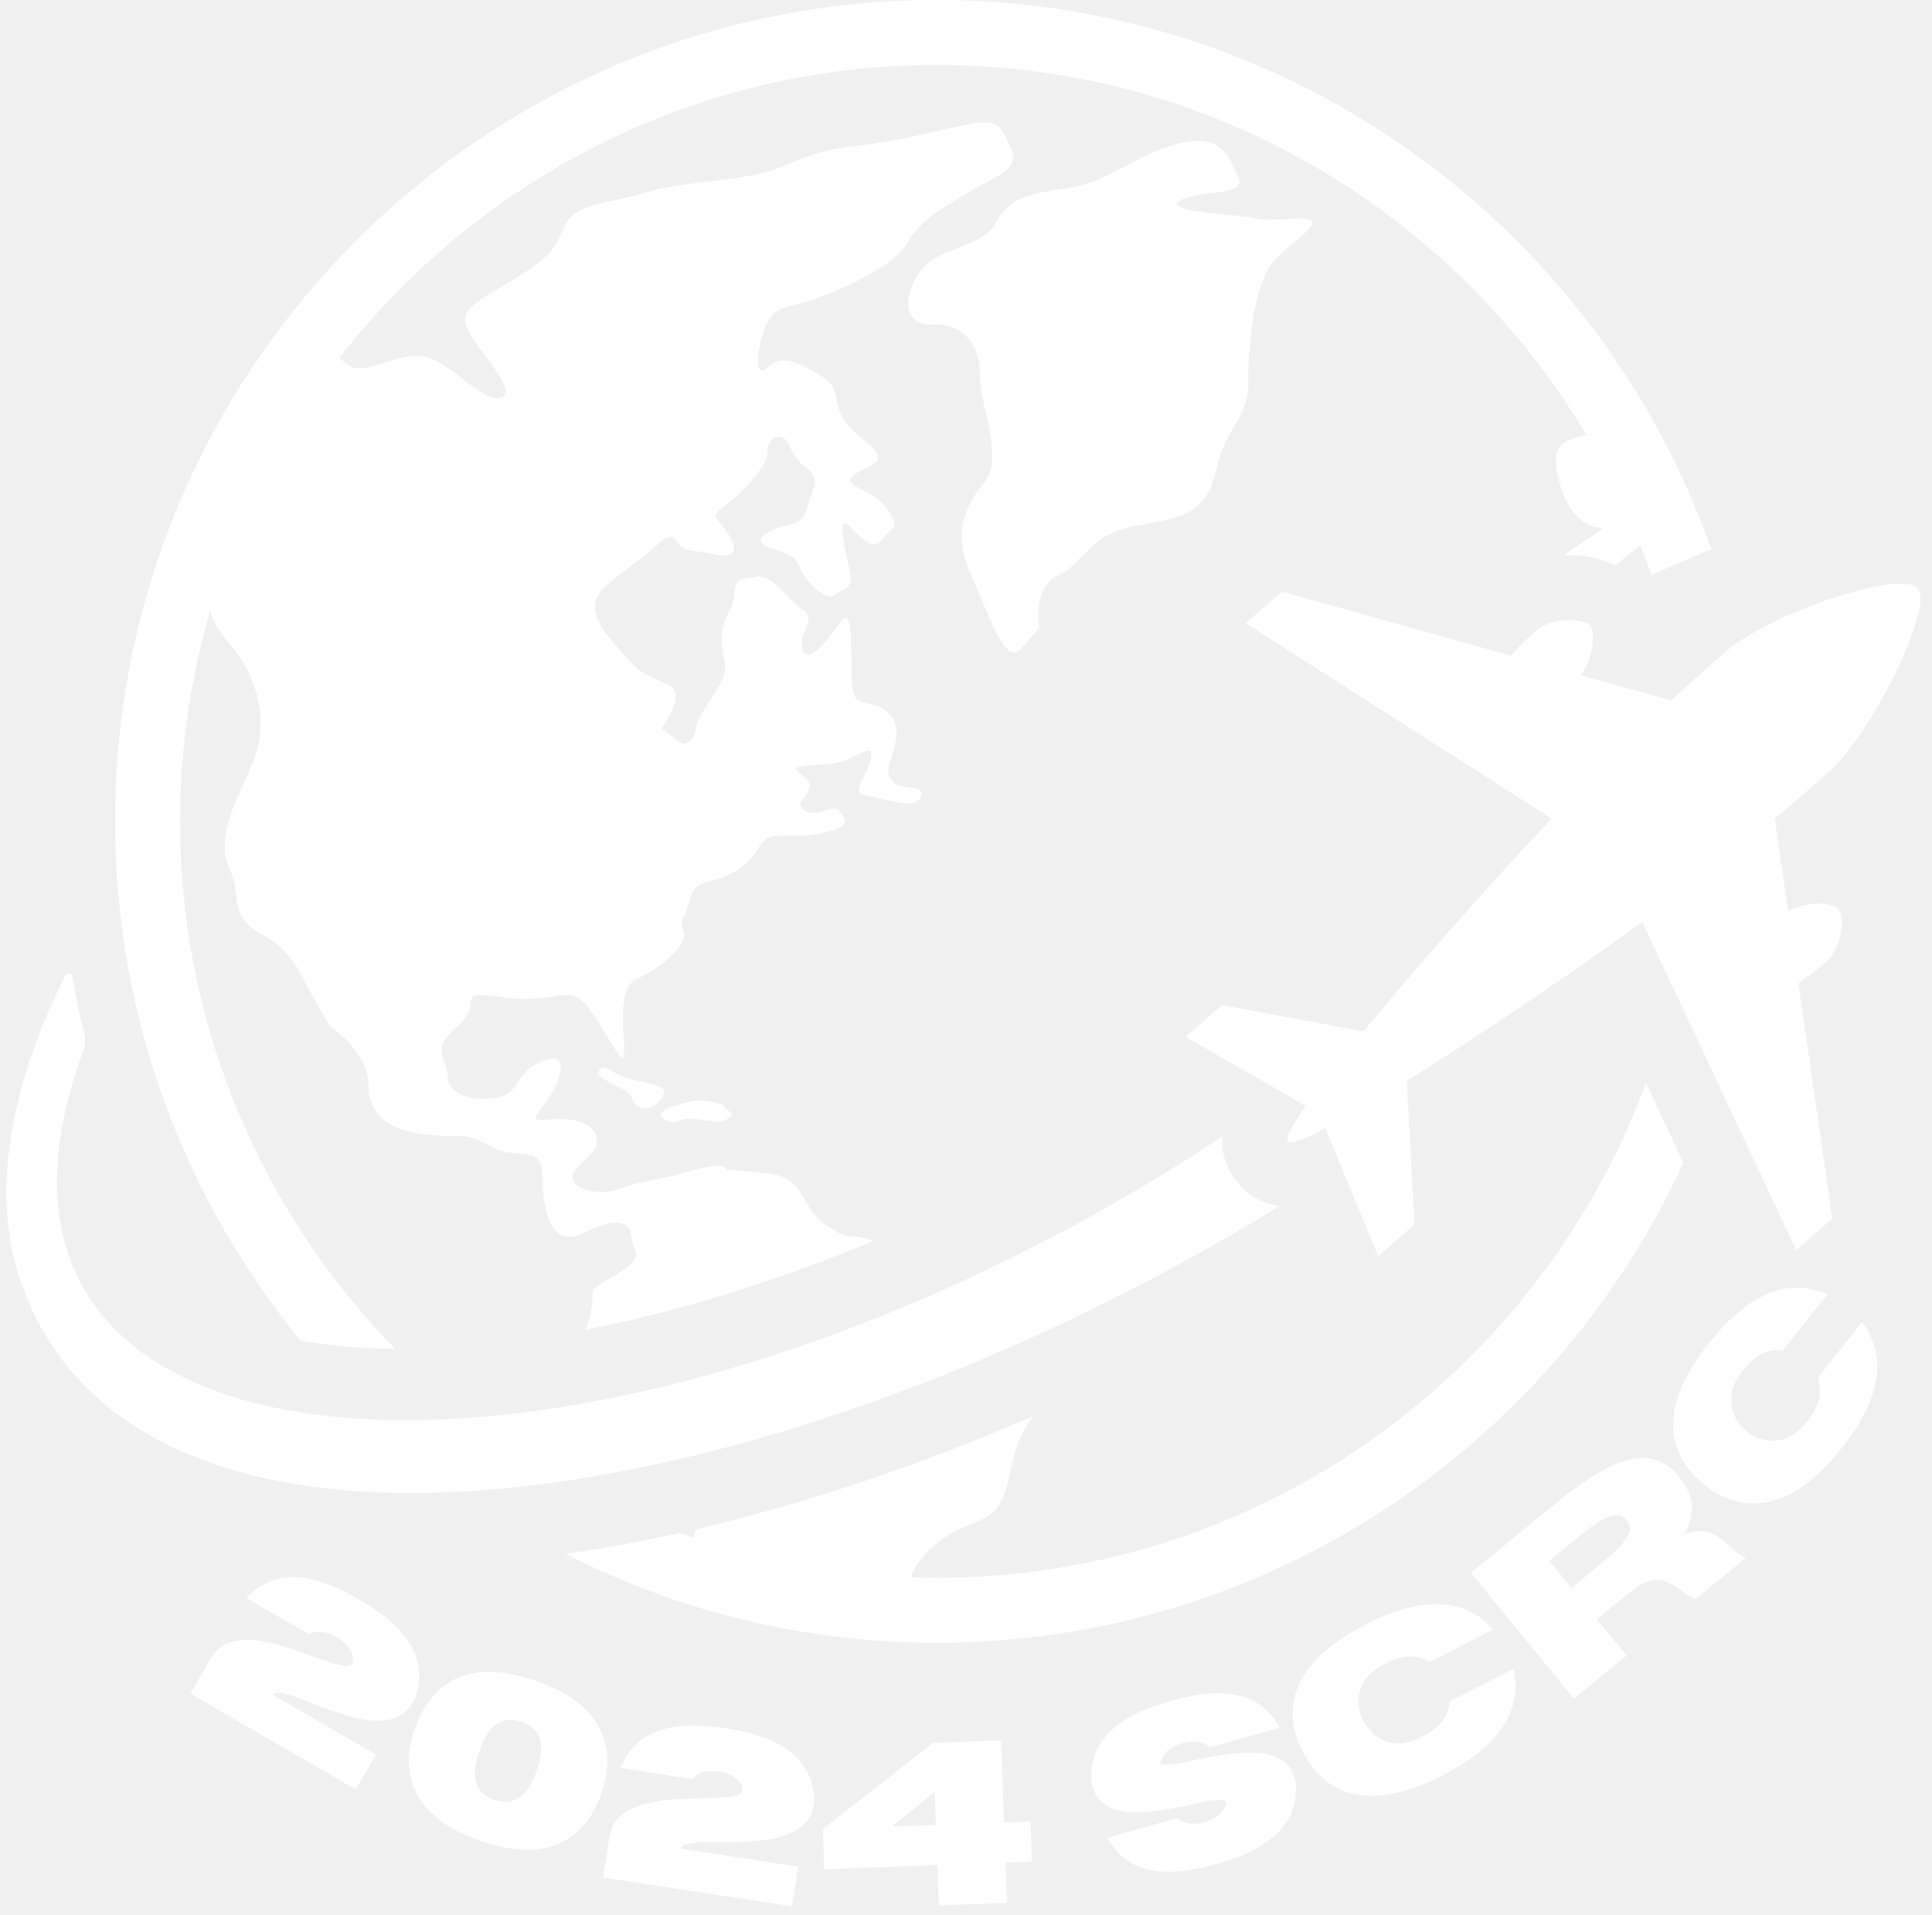
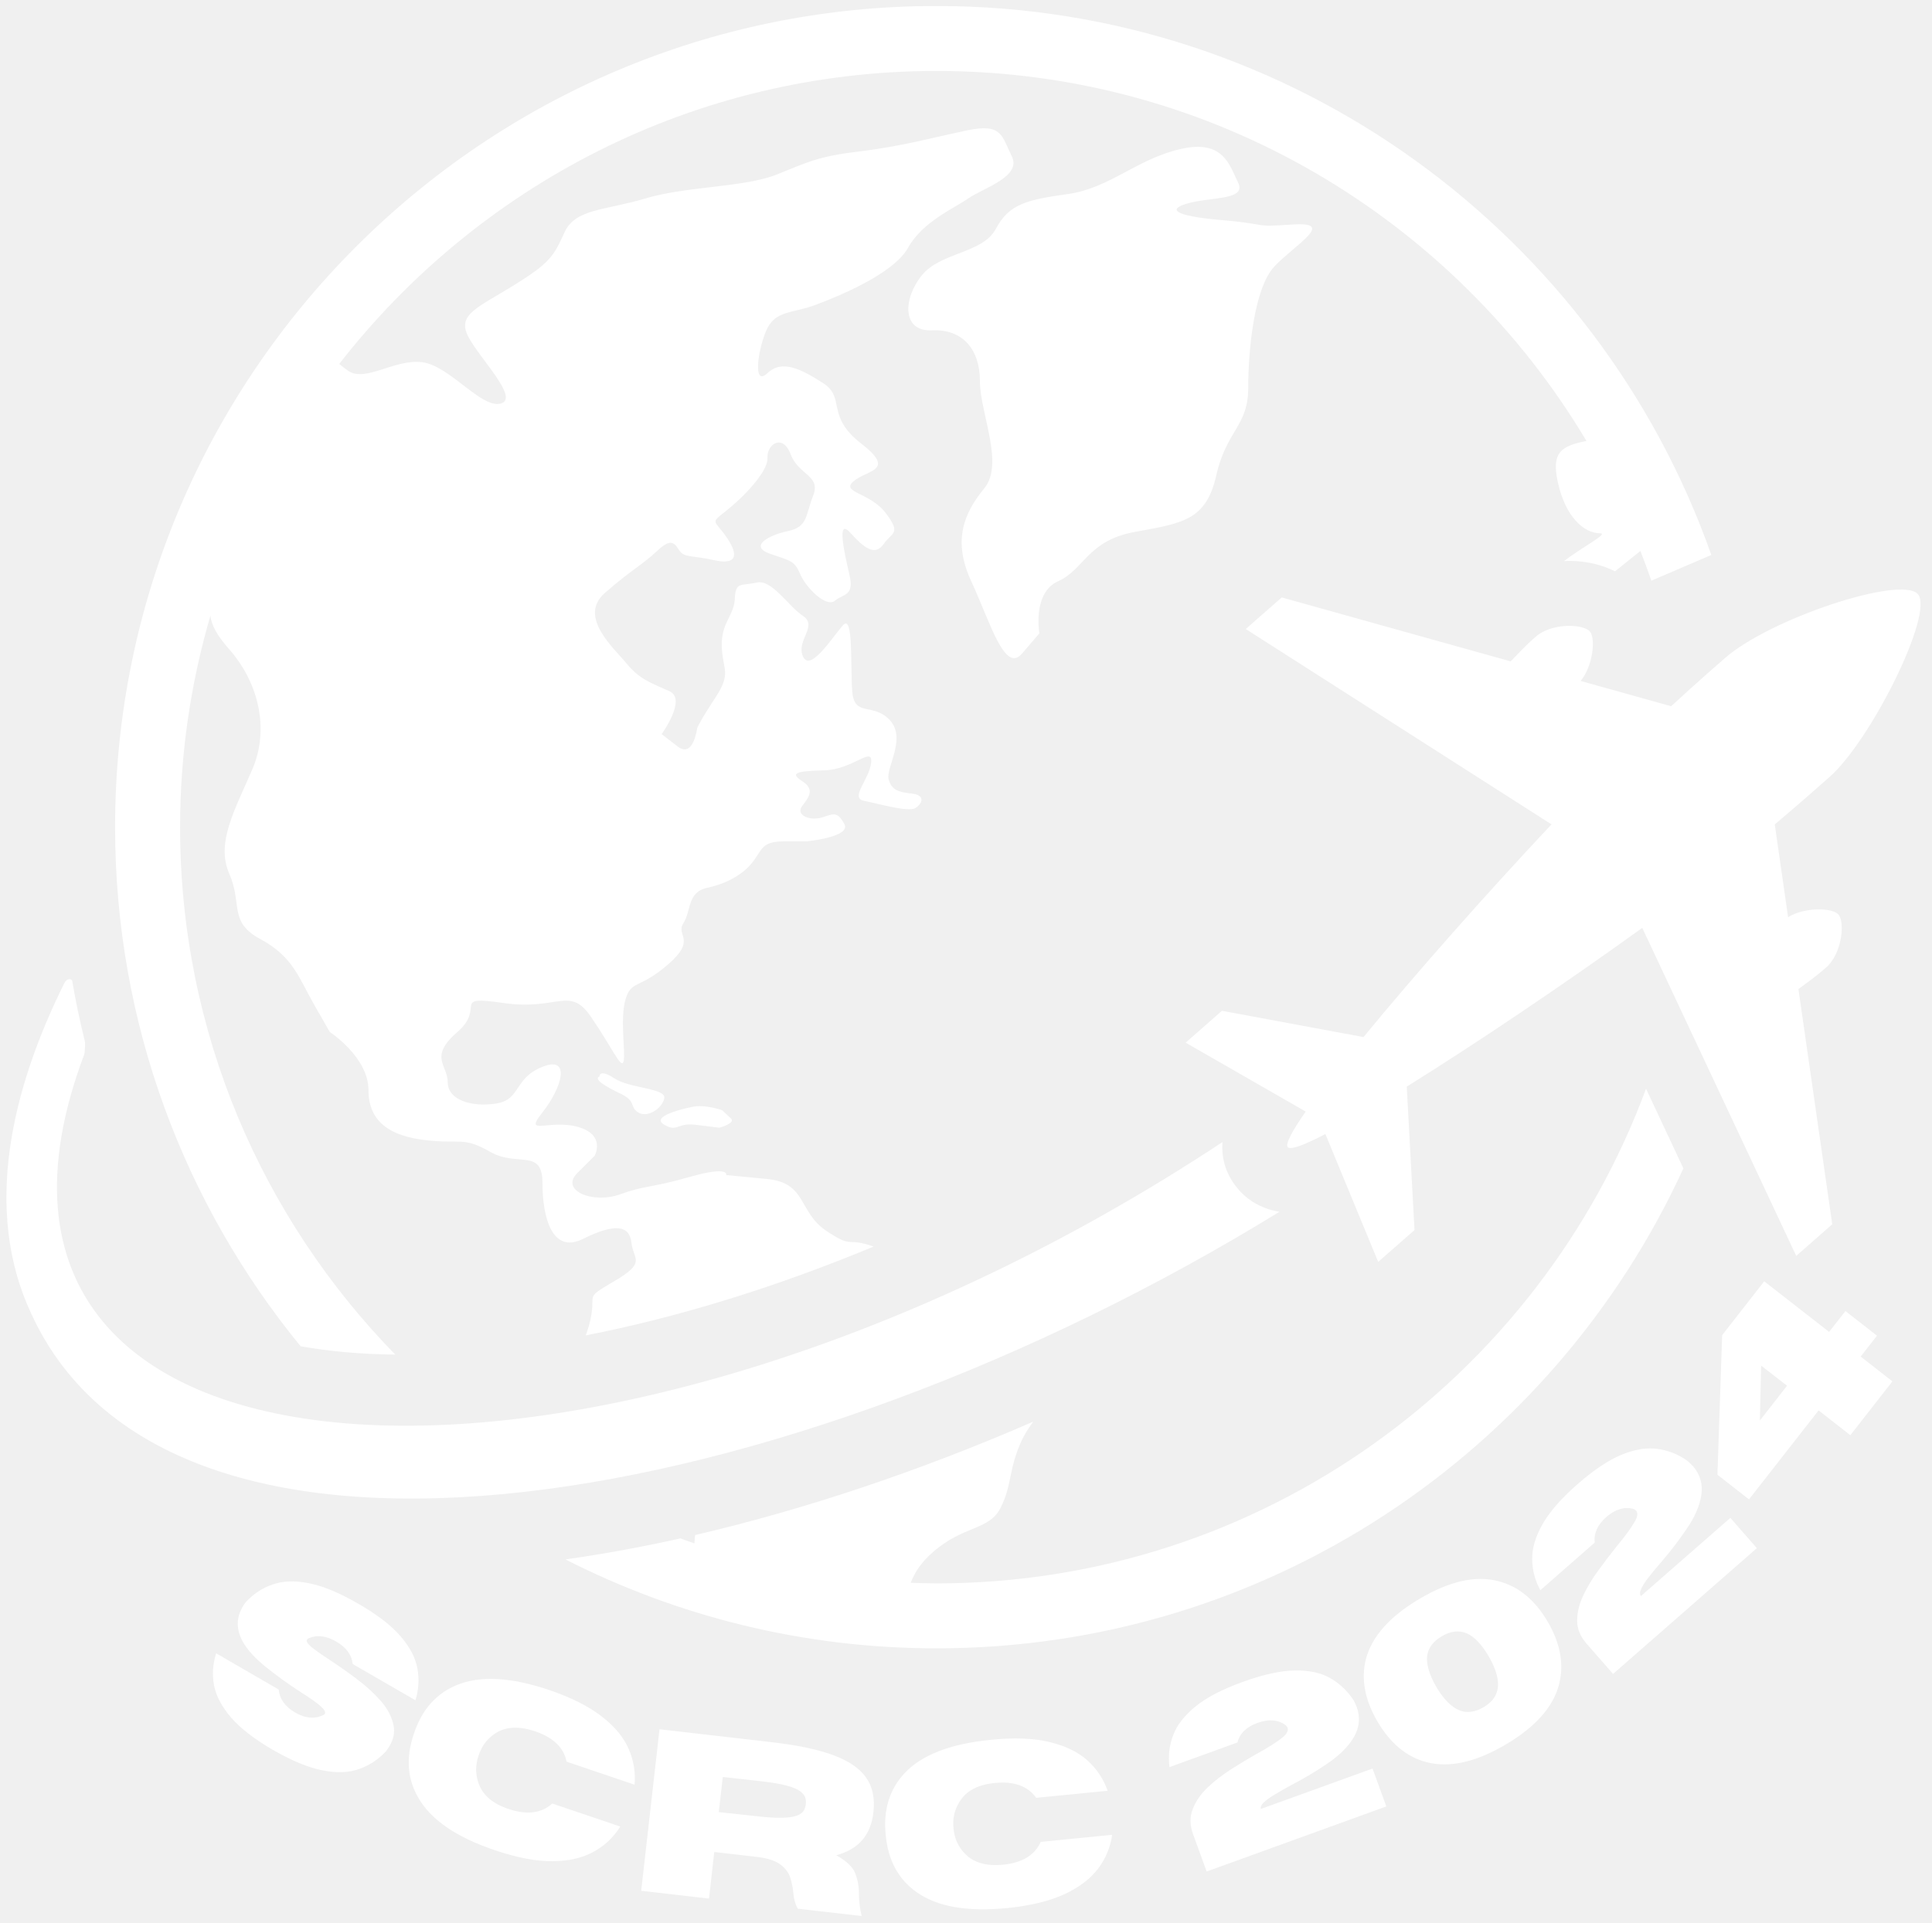
- <svg xmlns="http://www.w3.org/2000/svg" width="222" height="220" viewBox="0 0 222 220" fill="none">
-   <mask id="mask0_77_121" style="mask-type:luminance" maskUnits="userSpaceOnUse" x="0" y="0" width="222" height="189">
-     <path d="M0 0H221.333V189H0V0Z" fill="white" />
+ <svg xmlns="http://www.w3.org/2000/svg" width="222" height="221" viewBox="0 0 222 221" fill="none">
+   <mask id="mask0_80_43" style="mask-type:luminance" maskUnits="userSpaceOnUse" x="0" y="0" width="222" height="190">
+     <path d="M0 0.688H221.333V189.688H0V0.688Z" fill="white" />
  </mask>
-   <g mask="url(#mask0_77_121)">
-     <path d="M189.141 124.448C176.88 157.599 144.969 181.302 107.609 181.302C106.615 181.302 105.63 181.26 104.646 181.229C105.109 180.073 105.75 178.974 107.214 177.693C110.766 174.583 113.656 175.25 114.99 172.583C116.323 169.917 115.875 168.141 117.432 164.807C117.734 164.156 118.198 163.448 118.719 162.719C105.583 168.427 92.412 172.828 79.87 175.745C79.839 176.063 79.807 176.375 79.792 176.708C79.25 176.526 78.724 176.323 78.188 176.13C73.688 177.135 69.271 177.943 64.974 178.547C77.792 185.068 92.271 188.766 107.609 188.766C145.667 188.766 178.521 166.125 193.432 133.604L189.141 124.448ZM70.609 123.26C68.833 122.094 68.885 123.042 68.885 123.042C68.177 123.344 69.5 124.151 71.328 125.026C73.162 125.901 72.276 126.484 73.328 127.167C74.385 127.854 76.109 126.703 76.328 125.542C76.552 124.375 72.385 124.427 70.609 123.26ZM142.365 136.089C140.786 134.292 140.344 132.396 140.474 130.578C69.688 177.354 -10.312 173.609 9.656 120.568C9.755 120.313 9.813 119.24 9.745 118.964C9.161 116.63 8.688 114.328 8.307 112.115C8.24 111.708 7.651 111.797 7.427 112.245C1.281 124.583 -1.943 138.427 3.557 150.224C19.719 185.818 90.505 173.365 147.021 138.589C145.214 138.302 143.557 137.448 142.365 136.089ZM76.339 128.594C77.885 129.484 77.755 128.318 79.958 128.594C82.162 128.87 82.662 128.927 82.662 128.927C82.662 128.927 84.568 128.411 83.995 127.87C82.995 126.927 82.995 126.927 82.995 126.927C82.995 126.927 81.052 126.203 79.495 126.542C77.943 126.87 74.792 127.703 76.339 128.594ZM121.599 66.109C124.599 64.776 124.932 61.443 130.427 60.443C135.927 59.443 138.594 59.109 139.76 53.943C140.927 48.776 143.427 48.276 143.427 43.943C143.427 39.615 144.094 32.448 146.427 29.948C148.76 27.448 153.589 24.781 148.594 25.115C143.594 25.448 146.26 25.115 140.427 24.615C134.594 24.115 134.094 23.281 136.76 22.615C139.427 21.948 143.26 22.281 142.26 20.287C141.26 18.281 140.594 15.287 135.594 16.453C130.594 17.62 127.49 20.948 122.708 21.615C117.932 22.281 115.932 22.781 114.432 25.615C112.932 28.448 108.099 28.281 105.932 30.948C103.766 33.615 103.599 37.448 107.099 37.281C110.599 37.115 112.599 39.448 112.599 43.109C112.599 46.776 115.432 52.609 113.099 55.443C110.766 58.276 109.432 61.443 111.599 66.109C113.766 70.771 115.432 76.771 117.432 74.438C119.432 72.104 119.432 72.104 119.432 72.104C119.432 72.104 118.599 67.443 121.599 66.109ZM45.417 155.005C30.13 139.339 20.693 117.953 20.693 94.385C20.693 85.948 21.922 77.802 24.177 70.083C24.312 71.135 24.844 72.245 26.339 73.938C29.672 77.719 31.005 83.047 29.005 87.713C27.005 92.38 24.787 96.156 26.339 99.713C27.896 103.266 26.219 105.266 29.948 107.266C33.672 109.266 34.339 111.708 36.115 114.818C37.896 117.927 37.896 117.927 37.896 117.927C37.896 117.927 42.339 120.818 42.339 124.594C42.339 128.37 45 129.927 49 130.37C53 130.818 53.224 129.927 56.333 131.703C59.443 133.479 62.333 131.26 62.333 135.26C62.333 139.26 63.443 143.479 67 141.703C70.552 139.927 72.328 140.094 72.552 142.12C72.776 144.146 74.328 144.37 70.552 146.589C66.776 148.813 68.776 147.703 67.667 151.698C67.542 152.141 67.422 152.49 67.307 152.797C77.547 150.797 88.76 147.422 100.385 142.589C97.13 141.443 98.141 142.911 94.99 140.813C91.662 138.594 92.771 135.26 88.104 134.818C83.438 134.37 83.438 134.37 83.438 134.37C83.438 134.37 83.885 133.26 79.219 134.594C74.552 135.927 74.328 135.479 71.219 136.594C68.109 137.703 64.333 136.146 66.333 134.146C68.333 132.151 68.333 132.151 68.333 132.151C68.333 132.151 69.667 129.703 66.333 128.818C63 127.927 60.109 129.964 62.333 127.167C64.552 124.375 65.667 120.594 62.333 121.927C59 123.26 59.886 125.703 57 126.151C54.109 126.594 51.448 125.703 51.448 123.708C51.448 121.708 49.224 120.818 52.557 117.927C55.891 115.042 51.667 113.708 57.891 114.599C64.109 115.484 65.443 112.599 67.885 116.151C70.333 119.708 71.443 122.375 71.662 121.26C71.885 120.151 71.219 116.375 71.885 114.151C72.552 111.932 73.443 113.042 76.776 110.151C80.104 107.266 77.609 106.849 78.521 105.432C79.443 104.016 78.938 101.849 81.271 101.349C83.604 100.849 85.438 99.766 86.521 98.349C87.604 96.932 87.521 96.016 90.104 96.016C92.688 96.016 92.688 96.016 92.688 96.016C92.688 96.016 97.854 95.516 97.021 94.016C96.188 92.516 95.771 92.854 94.438 93.271C93.104 93.688 91.354 93.021 92.188 91.932C93.021 90.854 93.604 90.021 92.188 89.104C90.771 88.188 91.354 87.938 94.688 87.854C98.021 87.771 100.271 85.021 100.104 86.938C99.938 88.854 97.604 91.021 99.271 91.354C100.938 91.682 104.349 92.682 105.182 92.188C106.016 91.682 106.349 90.688 104.766 90.521C103.188 90.354 102.438 90.104 102.104 88.854C101.771 87.604 104.182 84.188 102.266 82.104C100.354 80.021 98.188 81.771 97.938 78.854C97.688 75.938 98.104 69.771 96.854 71.188C95.604 72.604 93.104 76.604 92.271 74.771C91.438 72.938 94.021 71.271 92.271 70.104C90.521 68.938 88.688 65.859 86.938 66.271C85.188 66.688 84.521 66.109 84.438 68.104C84.354 70.104 82.854 70.854 82.938 73.604C83.021 76.354 84.104 76.604 82.188 79.521C80.271 82.438 80.104 83.021 80.104 83.021C80.104 83.021 79.688 86.521 77.854 85.104C76.026 83.688 76.026 83.688 76.026 83.688C76.026 83.688 78.938 79.688 76.943 78.771C74.943 77.854 73.526 77.438 72.026 75.604C70.526 73.771 66.359 70.188 69.526 67.443C72.693 64.693 73.859 64.193 75.443 62.693C77.021 61.193 77.438 61.609 78.026 62.526C78.609 63.443 79.443 63.109 82.021 63.693C84.604 64.276 84.938 63.193 83.521 61.109C82.104 59.026 81.521 59.526 83.438 58.026C85.354 56.526 88.271 53.526 88.188 51.943C88.104 50.359 89.938 49.109 90.854 51.526C91.771 53.943 94.354 53.943 93.438 56.276C92.521 58.609 92.854 59.859 90.521 60.359C88.188 60.859 86.104 62.109 88.438 62.943C90.771 63.776 91.271 63.693 91.938 65.276C92.604 66.859 94.938 69.188 95.938 68.354C96.938 67.521 98.188 67.859 97.604 65.359C97.021 62.859 96.104 58.776 97.688 60.526C99.271 62.276 100.521 63.276 101.521 61.859C102.516 60.443 103.599 60.693 101.771 58.276C99.938 55.859 96.521 55.943 98.104 54.609C99.688 53.276 103.021 53.443 98.938 50.276C94.854 47.109 97.188 45.026 94.604 43.365C92.021 41.698 89.854 40.615 88.188 42.198C86.521 43.781 87.021 39.781 88.021 37.365C89.021 34.948 91.021 35.365 93.688 34.365C96.354 33.365 102.682 30.781 104.349 27.781C106.016 24.781 109.599 23.281 111.266 22.115C112.932 20.948 117.432 19.62 116.266 17.287C115.099 14.953 115.182 13.453 111.182 14.287C107.182 15.12 103.682 16.12 98.854 16.703C94.021 17.287 93.021 17.865 89.271 19.365C85.521 20.87 78.938 20.698 74.193 22.115C69.443 23.531 66.109 23.281 64.859 26.031C63.609 28.781 63.193 29.531 59.026 32.115C54.859 34.698 52.531 35.448 53.781 37.948C55.031 40.448 59.776 45.109 57.526 45.698C55.276 46.276 51.698 41.365 48.531 40.948C45.365 40.531 42.031 43.276 40.031 41.948C39.719 41.734 39.359 41.453 38.979 41.146C54.896 20.677 79.734 7.469 107.609 7.469C139.328 7.469 167.12 24.552 182.297 49.995C179.406 50.578 178.276 51.281 178.979 54.609C179.87 58.833 182.089 60.609 183.87 60.609C184.906 60.609 181.781 62.208 179.714 63.802C179.927 63.792 180.141 63.781 180.323 63.781C182.302 63.781 184.068 64.224 185.583 64.974C185.823 64.781 186.063 64.583 186.313 64.385C187.974 63.057 188.391 62.724 188.495 62.635C188.938 63.766 189.354 64.906 189.755 66.052L196.641 63.099C183.703 26.391 148.688 0 107.609 0C55.568 0 13.224 42.344 13.224 94.385C13.224 117 21.229 137.776 34.542 154.047C37.833 154.635 41.474 154.964 45.417 155.005ZM188.708 105.958C179.75 112.417 169.594 119.26 161.646 124.203L162.536 140.693L158.365 144.349L152.297 129.656C149.854 130.927 148.281 131.516 147.974 131.161C147.667 130.813 148.458 129.333 150.036 127.073L136.24 119.151L140.411 115.49L156.677 118.51C162.62 111.276 170.729 102.094 178.281 94.062L143.146 71.609L147.281 67.979L173.589 75.328C175.5 73.307 176.047 72.865 176.474 72.49C178.313 70.875 181.917 71.016 182.682 71.885C183.391 72.693 183.016 75.922 181.625 77.578L192.026 80.484C195.203 77.557 197.5 75.573 198.198 74.963C203.401 70.396 218.464 65.427 220.375 67.599C222.287 69.776 214.969 84.453 210.203 88.635C209.375 89.365 207.135 91.37 203.932 94.068L205.464 104.734C207.287 103.568 210.537 103.615 211.245 104.422C212.01 105.292 211.682 108.885 209.844 110.5C209.417 110.875 208.906 111.359 206.651 112.995L210.537 140.026L206.401 143.661L188.708 105.958Z" fill="white" />
+   <g mask="url(#mask0_80_43)">
+     <path d="M189.141 125.135C176.88 158.286 144.969 181.99 107.609 181.99C106.615 181.99 105.63 181.948 104.646 181.917C105.109 180.76 105.75 179.661 107.214 178.38C110.766 175.271 113.656 175.938 114.99 173.271C116.323 170.604 115.875 168.828 117.432 165.495C117.734 164.844 118.198 164.135 118.719 163.406C105.583 169.115 92.412 173.516 79.87 176.432C79.839 176.75 79.807 177.063 79.792 177.396C79.25 177.214 78.724 177.01 78.188 176.818C73.688 177.823 69.271 178.63 64.974 179.234C77.792 185.755 92.271 189.453 107.609 189.453C145.667 189.453 178.521 166.813 193.432 134.292L189.141 125.135ZM70.609 123.948C68.833 122.781 68.885 123.729 68.885 123.729C68.177 124.031 69.5 124.839 71.328 125.714C73.162 126.589 72.276 127.172 73.328 127.854C74.385 128.542 76.109 127.391 76.328 126.229C76.552 125.063 72.385 125.115 70.609 123.948ZM142.365 136.776C140.786 134.979 140.344 133.083 140.474 131.266C69.688 178.042 -10.312 174.297 9.656 121.255C9.755 121 9.813 119.927 9.745 119.651C9.161 117.318 8.688 115.016 8.307 112.802C8.24 112.396 7.651 112.484 7.427 112.932C1.281 125.271 -1.943 139.115 3.557 150.911C19.719 186.505 90.505 174.052 147.021 139.276C145.214 138.99 143.557 138.135 142.365 136.776ZM76.339 129.281C77.885 130.172 77.755 129.005 79.958 129.281C82.162 129.557 82.662 129.615 82.662 129.615C82.662 129.615 84.568 129.099 83.995 128.557C82.995 127.615 82.995 127.615 82.995 127.615C82.995 127.615 81.052 126.891 79.495 127.229C77.943 127.557 74.792 128.391 76.339 129.281ZM121.599 66.797C124.599 65.463 124.932 62.13 130.427 61.13C135.927 60.13 138.594 59.797 139.76 54.63C140.927 49.464 143.427 48.964 143.427 44.63C143.427 40.302 144.094 33.135 146.427 30.635C148.76 28.135 153.589 25.469 148.594 25.802C143.594 26.135 146.26 25.802 140.427 25.302C134.594 24.802 134.094 23.969 136.76 23.302C139.427 22.635 143.26 22.969 142.26 20.974C141.26 18.969 140.594 15.974 135.594 17.141C130.594 18.307 127.49 21.635 122.708 22.302C117.932 22.969 115.932 23.469 114.432 26.302C112.932 29.135 108.099 28.969 105.932 31.635C103.766 34.302 103.599 38.135 107.099 37.969C110.599 37.802 112.599 40.135 112.599 43.797C112.599 47.464 115.432 53.297 113.099 56.13C110.766 58.964 109.432 62.13 111.599 66.797C113.766 71.458 115.432 77.458 117.432 75.125C119.432 72.792 119.432 72.792 119.432 72.792C119.432 72.792 118.599 68.13 121.599 66.797ZM45.417 155.693C30.13 140.026 20.693 118.641 20.693 95.073C20.693 86.635 21.922 78.49 24.177 70.771C24.312 71.823 24.844 72.932 26.339 74.625C29.672 78.406 31.005 83.734 29.005 88.401C27.005 93.068 24.787 96.844 26.339 100.401C27.896 103.953 26.219 105.953 29.948 107.953C33.672 109.953 34.339 112.396 36.115 115.505C37.896 118.615 37.896 118.615 37.896 118.615C37.896 118.615 42.339 121.505 42.339 125.281C42.339 129.057 45 130.615 49 131.057C53 131.505 53.224 130.615 56.333 132.391C59.443 134.167 62.333 131.948 62.333 135.948C62.333 139.948 63.443 144.167 67 142.391C70.552 140.615 72.328 140.781 72.552 142.807C72.776 144.833 74.328 145.057 70.552 147.276C66.776 149.5 68.776 148.391 67.667 152.385C67.542 152.828 67.422 153.177 67.307 153.484C77.547 151.484 88.76 148.109 100.385 143.276C97.13 142.13 98.141 143.599 94.99 141.5C91.662 139.281 92.771 135.948 88.104 135.505C83.438 135.057 83.438 135.057 83.438 135.057C83.438 135.057 83.885 133.948 79.219 135.281C74.552 136.615 74.328 136.167 71.219 137.281C68.109 138.391 64.333 136.833 66.333 134.833C68.333 132.839 68.333 132.839 68.333 132.839C68.333 132.839 69.667 130.391 66.333 129.505C63 128.615 60.109 130.651 62.333 127.854C64.552 125.063 65.667 121.281 62.333 122.615C59 123.948 59.886 126.391 57 126.839C54.109 127.281 51.448 126.391 51.448 124.396C51.448 122.396 49.224 121.505 52.557 118.615C55.891 115.729 51.667 114.396 57.891 115.286C64.109 116.172 65.443 113.286 67.885 116.839C70.333 120.396 71.443 123.063 71.662 121.948C71.885 120.839 71.219 117.063 71.885 114.839C72.552 112.62 73.443 113.729 76.776 110.839C80.104 107.953 77.609 107.536 78.521 106.12C79.443 104.703 78.938 102.536 81.271 102.036C83.604 101.536 85.438 100.453 86.521 99.037C87.604 97.62 87.521 96.703 90.104 96.703C92.688 96.703 92.688 96.703 92.688 96.703C92.688 96.703 97.854 96.203 97.021 94.703C96.188 93.203 95.771 93.542 94.438 93.958C93.104 94.375 91.354 93.708 92.188 92.62C93.021 91.542 93.604 90.708 92.188 89.792C90.771 88.875 91.354 88.625 94.688 88.542C98.021 88.458 100.271 85.708 100.104 87.625C99.938 89.542 97.604 91.708 99.271 92.042C100.938 92.37 104.349 93.37 105.182 92.875C106.016 92.37 106.349 91.375 104.766 91.208C103.188 91.042 102.438 90.792 102.104 89.542C101.771 88.292 104.182 84.875 102.266 82.792C100.354 80.708 98.188 82.458 97.938 79.542C97.688 76.625 98.104 70.458 96.854 71.875C95.604 73.292 93.104 77.292 92.271 75.458C91.438 73.625 94.021 71.958 92.271 70.792C90.521 69.625 88.688 66.547 86.938 66.958C85.188 67.375 84.521 66.797 84.438 68.792C84.354 70.792 82.854 71.542 82.938 74.292C83.021 77.042 84.104 77.292 82.188 80.208C80.271 83.125 80.104 83.708 80.104 83.708C80.104 83.708 79.688 87.208 77.854 85.792C76.026 84.375 76.026 84.375 76.026 84.375C76.026 84.375 78.938 80.375 76.943 79.458C74.943 78.542 73.526 78.125 72.026 76.292C70.526 74.458 66.359 70.875 69.526 68.13C72.693 65.38 73.859 64.88 75.443 63.38C77.021 61.88 77.438 62.297 78.026 63.214C78.609 64.13 79.443 63.797 82.021 64.38C84.604 64.963 84.938 63.88 83.521 61.797C82.104 59.714 81.521 60.214 83.438 58.714C85.354 57.214 88.271 54.214 88.188 52.63C88.104 51.047 89.938 49.797 90.854 52.214C91.771 54.63 94.354 54.63 93.438 56.964C92.521 59.297 92.854 60.547 90.521 61.047C88.188 61.547 86.104 62.797 88.438 63.63C90.771 64.463 91.271 64.38 91.938 65.963C92.604 67.547 94.938 69.875 95.938 69.042C96.938 68.208 98.188 68.547 97.604 66.047C97.021 63.547 96.104 59.464 97.688 61.214C99.271 62.964 100.521 63.964 101.521 62.547C102.516 61.13 103.599 61.38 101.771 58.964C99.938 56.547 96.521 56.63 98.104 55.297C99.688 53.964 103.021 54.13 98.938 50.964C94.854 47.797 97.188 45.714 94.604 44.052C92.021 42.385 89.854 41.302 88.188 42.885C86.521 44.469 87.021 40.469 88.021 38.052C89.021 35.635 91.021 36.052 93.688 35.052C96.354 34.052 102.682 31.469 104.349 28.469C106.016 25.469 109.599 23.969 111.266 22.802C112.932 21.635 117.432 20.307 116.266 17.974C115.099 15.641 115.182 14.141 111.182 14.974C107.182 15.807 103.682 16.807 98.854 17.391C94.021 17.974 93.021 18.552 89.271 20.052C85.521 21.557 78.938 21.385 74.193 22.802C69.443 24.219 66.109 23.969 64.859 26.719C63.609 29.469 63.193 30.219 59.026 32.802C54.859 35.385 52.531 36.135 53.781 38.635C55.031 41.135 59.776 45.797 57.526 46.385C55.276 46.964 51.698 42.052 48.531 41.635C45.365 41.219 42.031 43.964 40.031 42.635C39.719 42.422 39.359 42.141 38.979 41.833C54.896 21.365 79.734 8.156 107.609 8.156C139.328 8.156 167.12 25.24 182.297 50.682C179.406 51.266 178.276 51.969 178.979 55.297C179.87 59.521 182.089 61.297 183.87 61.297C184.906 61.297 181.781 62.896 179.714 64.49C179.927 64.479 180.141 64.469 180.323 64.469C182.302 64.469 184.068 64.912 185.583 65.662C185.823 65.469 186.063 65.271 186.313 65.073C187.974 63.745 188.391 63.411 188.495 63.323C188.938 64.453 189.354 65.594 189.755 66.74L196.641 63.786C183.703 27.078 148.688 0.688 107.609 0.688C55.568 0.688 13.224 43.031 13.224 95.073C13.224 117.688 21.229 138.464 34.542 154.734C37.833 155.323 41.474 155.651 45.417 155.693ZM188.708 106.646C179.75 113.104 169.594 119.948 161.646 124.891L162.536 141.38L158.365 145.036L152.297 130.344C149.854 131.615 148.281 132.203 147.974 131.849C147.667 131.5 148.458 130.021 150.036 127.76L136.24 119.839L140.411 116.177L156.677 119.198C162.62 111.964 170.729 102.781 178.281 94.75L143.146 72.297L147.281 68.667L173.589 76.016C175.5 73.995 176.047 73.552 176.474 73.177C178.313 71.562 181.917 71.703 182.682 72.573C183.391 73.38 183.016 76.609 181.625 78.266L192.026 81.172C195.203 78.245 197.5 76.26 198.198 75.651C203.401 71.083 218.464 66.115 220.375 68.287C222.287 70.463 214.969 85.141 210.203 89.323C209.375 90.052 207.135 92.057 203.932 94.755L205.464 105.422C207.287 104.255 210.537 104.302 211.245 105.109C212.01 105.979 211.682 109.573 209.844 111.188C209.417 111.563 208.906 112.047 206.651 113.682L210.537 140.714L206.401 144.349L188.708 106.646Z" fill="white" />
  </g>
-   <path d="M40.891 205.614L21.871 194.614L24.183 190.614C24.735 189.655 25.464 189.03 26.371 188.739C27.272 188.447 28.266 188.364 29.35 188.489C30.444 188.614 31.558 188.859 32.683 189.218C33.808 189.567 34.876 189.926 35.891 190.301C37.235 190.817 38.35 191.171 39.225 191.364C39.891 191.504 40.313 191.416 40.496 191.093C40.548 190.999 40.579 190.874 40.579 190.718C40.506 189.666 39.881 188.796 38.704 188.114C37.537 187.437 36.464 187.322 35.496 187.78L28.308 183.635C29.168 182.692 30.183 182.01 31.35 181.593C32.527 181.166 33.917 181.103 35.516 181.405C37.126 181.713 39.022 182.499 41.204 183.76C43.397 185.025 45.027 186.275 46.1 187.51C47.167 188.749 47.813 189.984 48.037 191.218C48.256 192.458 48.183 193.687 47.808 194.905C47.683 195.166 47.558 195.416 47.433 195.655C46.808 196.739 45.876 197.39 44.641 197.614C43.402 197.833 41.975 197.718 40.35 197.26C38.725 196.801 37.188 196.27 35.746 195.676C34.996 195.369 34.313 195.114 33.704 194.905C33.089 194.697 32.584 194.572 32.183 194.53C31.777 194.489 31.516 194.572 31.391 194.78L43.204 201.614L40.891 205.614Z" fill="white" />
-   <path d="M55.161 211.515C51.395 210.192 48.931 208.317 47.765 205.89C46.749 203.765 46.728 201.328 47.702 198.578C48.661 195.843 50.202 193.953 52.327 192.911C54.754 191.76 57.853 191.843 61.619 193.161C65.379 194.484 67.833 196.349 68.973 198.765C70.015 200.921 70.056 203.364 69.098 206.099C68.124 208.849 66.562 210.729 64.411 211.744C62.004 212.911 58.921 212.833 55.161 211.515ZM56.806 206.807C58.166 207.276 59.286 207.057 60.161 206.14C60.754 205.531 61.265 204.64 61.681 203.474C62.083 202.322 62.244 201.322 62.161 200.474C62.046 199.213 61.312 198.343 59.952 197.869C58.588 197.401 57.473 197.614 56.598 198.515C55.999 199.13 55.499 200.01 55.098 201.161C54.681 202.317 54.515 203.322 54.598 204.182C54.708 205.463 55.442 206.338 56.806 206.807Z" fill="white" />
-   <path d="M91.008 219.053L69.299 215.74L70.008 211.178C70.174 210.084 70.617 209.235 71.341 208.636C72.075 208.027 72.976 207.584 74.049 207.303C75.117 207.011 76.237 206.834 77.403 206.761C78.581 206.693 79.716 206.646 80.799 206.615C82.258 206.615 83.424 206.542 84.299 206.386C84.95 206.292 85.305 206.053 85.362 205.678C85.372 205.568 85.367 205.443 85.341 205.303C84.867 204.344 83.956 203.761 82.612 203.553C81.278 203.344 80.247 203.636 79.528 204.428L71.299 203.157C71.758 201.964 72.456 200.964 73.403 200.157C74.346 199.339 75.617 198.777 77.216 198.469C78.825 198.167 80.883 198.209 83.383 198.594C85.883 198.969 87.851 199.547 89.299 200.323C90.742 201.089 91.789 202.006 92.445 203.073C93.096 204.131 93.471 205.297 93.57 206.573C93.555 206.865 93.534 207.146 93.508 207.407C93.31 208.646 92.674 209.589 91.591 210.24C90.518 210.896 89.143 211.313 87.466 211.49C85.799 211.657 84.174 211.719 82.591 211.678C81.799 211.667 81.075 211.672 80.424 211.698C79.784 211.73 79.263 211.797 78.862 211.907C78.471 212.021 78.263 212.193 78.237 212.428L91.716 214.49L91.008 219.053Z" fill="white" />
-   <path d="M115.703 218.643L107.869 218.935L107.703 214.31L94.723 214.789L94.557 210.185L107.182 200.268L115.015 199.977L115.369 209.414L118.411 209.31L118.578 213.914L115.536 214.018L115.703 218.643ZM107.536 209.706L107.39 205.935L102.453 209.893L107.536 209.706Z" fill="white" />
-   <path d="M139.799 214.186C137.366 214.869 135.33 215.16 133.695 215.061C132.054 214.968 130.715 214.572 129.674 213.874C128.642 213.166 127.83 212.265 127.236 211.166L135.236 208.916C136.07 209.582 137.137 209.738 138.445 209.374C139.721 209.015 140.538 208.327 140.903 207.311C140.929 207.218 140.934 207.134 140.924 207.061C140.851 206.843 140.497 206.759 139.861 206.811C139.236 206.853 138.32 207.02 137.111 207.311C135.611 207.66 133.997 207.936 132.278 208.145C128.445 208.603 126.195 207.645 125.528 205.27C125.476 205.061 125.424 204.848 125.382 204.624C125.314 203.348 125.544 202.145 126.07 201.02C126.585 199.884 127.517 198.843 128.861 197.895C130.205 196.952 132.096 196.14 134.528 195.457C136.945 194.78 138.971 194.488 140.611 194.582C142.247 194.681 143.58 195.082 144.611 195.791C145.637 196.488 146.45 197.395 147.049 198.52L139.049 200.77C138.215 200.093 137.158 199.931 135.882 200.291C134.575 200.655 133.741 201.348 133.382 202.374C133.366 202.447 133.366 202.515 133.382 202.582C133.434 202.78 133.762 202.843 134.361 202.77C134.971 202.702 135.84 202.551 136.965 202.311C138.101 202.061 139.325 201.843 140.632 201.645C141.934 201.436 143.184 201.363 144.382 201.416C145.59 201.473 146.611 201.78 147.445 202.332C148.07 202.765 148.497 203.41 148.736 204.27C148.804 204.509 148.861 204.77 148.903 205.061C148.971 206.311 148.747 207.509 148.236 208.645C147.721 209.77 146.788 210.806 145.445 211.749C144.096 212.697 142.215 213.509 139.799 214.186Z" fill="white" />
-   <path d="M165.774 203.992C161.66 206.09 158.196 206.794 155.378 206.096C152.92 205.486 151.024 203.882 149.691 201.283C148.373 198.7 148.186 196.221 149.128 193.846C150.212 191.169 152.811 188.778 156.92 186.679C159.321 185.445 161.446 184.7 163.295 184.45C165.154 184.2 166.764 184.335 168.128 184.846C169.503 185.361 170.649 186.158 171.566 187.242L164.232 190.992C162.842 190.075 161.16 190.127 159.191 191.137C157.509 192.002 156.524 193.111 156.232 194.471C155.967 195.596 156.107 196.679 156.649 197.721C157.191 198.794 157.988 199.549 159.045 199.992C160.321 200.549 161.8 200.398 163.482 199.533C165.451 198.523 166.482 197.179 166.566 195.512L173.899 191.762C174.243 193.169 174.222 194.57 173.837 195.971C173.446 197.377 172.607 198.757 171.316 200.117C170.024 201.465 168.175 202.757 165.774 203.992Z" fill="white" />
-   <path d="M200.6 179.039L194.87 183.706C194.297 183.57 193.735 183.263 193.183 182.789C192.735 182.43 192.245 182.117 191.704 181.852C191.172 181.576 190.563 181.487 189.87 181.581C189.172 181.68 188.37 182.091 187.454 182.81L183.495 186.06L186.912 190.227L180.85 195.185L169.016 180.727L178.891 172.643C181.251 170.716 183.297 169.341 185.037 168.518C186.787 167.685 188.292 167.372 189.558 167.581C190.834 167.789 191.975 168.508 192.975 169.727C193.808 170.742 194.277 171.784 194.391 172.852C194.501 173.909 194.214 175.049 193.537 176.268C194.839 175.867 195.86 175.831 196.6 176.164C197.334 176.487 198.001 176.951 198.6 177.56C199.152 178.102 199.818 178.596 200.6 179.039ZM180.579 182.477L184.037 179.622C184.995 178.831 185.714 178.164 186.204 177.622C186.704 177.081 187.021 176.633 187.162 176.268C187.313 175.909 187.35 175.602 187.266 175.352C187.193 175.102 187.079 174.883 186.912 174.685C186.756 174.492 186.563 174.331 186.329 174.206C186.089 174.081 185.777 174.055 185.391 174.122C185.016 174.18 184.506 174.393 183.87 174.768C183.245 175.133 182.454 175.706 181.495 176.497L178.016 179.352L180.579 182.477Z" fill="white" />
-   <path d="M211.598 166.426C208.723 170.024 205.868 172.087 203.035 172.613C200.525 173.087 198.118 172.415 195.827 170.592C193.566 168.79 192.379 166.603 192.264 164.03C192.139 161.155 193.514 157.92 196.389 154.321C198.087 152.196 199.723 150.634 201.306 149.634C202.889 148.623 204.4 148.071 205.848 147.988C207.306 147.894 208.681 148.144 209.973 148.738L204.848 155.196C203.207 154.936 201.697 155.676 200.306 157.426C199.139 158.899 198.702 160.321 198.993 161.696C199.217 162.811 199.785 163.733 200.702 164.467C201.65 165.217 202.686 165.582 203.827 165.551C205.228 165.524 206.514 164.774 207.681 163.301C209.066 161.551 209.452 159.905 208.827 158.363L213.952 151.905C214.837 153.045 215.394 154.332 215.618 155.759C215.853 157.191 215.665 158.795 215.056 160.571C214.441 162.353 213.29 164.301 211.598 166.426Z" fill="white" />
+   <path d="M31.404 201.152C29.222 199.886 27.597 198.631 26.529 197.381C25.472 196.142 24.826 194.912 24.591 193.694C24.367 192.459 24.451 191.235 24.841 190.027L32.029 194.194C32.123 195.277 32.758 196.157 33.925 196.839C35.076 197.506 36.144 197.6 37.133 197.131C37.227 197.089 37.289 197.037 37.321 196.985C37.446 196.777 37.263 196.464 36.779 196.048C36.289 195.631 35.529 195.095 34.487 194.444C33.196 193.61 31.862 192.647 30.487 191.548C27.498 189.131 26.623 186.855 27.862 184.714C27.956 184.537 28.081 184.35 28.237 184.152C29.081 183.225 30.097 182.548 31.279 182.131C32.456 181.704 33.852 181.647 35.466 181.964C37.076 182.272 38.972 183.058 41.154 184.319C43.331 185.569 44.956 186.819 46.029 188.069C47.097 189.308 47.742 190.543 47.966 191.777C48.185 193.001 48.112 194.214 47.737 195.423L40.529 191.256C40.414 190.204 39.784 189.339 38.633 188.673C37.466 187.996 36.394 187.876 35.425 188.319C35.352 188.35 35.305 188.397 35.279 188.464C35.164 188.647 35.341 188.933 35.8 189.319C36.269 189.694 36.992 190.204 37.966 190.839C38.935 191.48 39.951 192.194 41.008 192.985C42.06 193.777 42.987 194.626 43.779 195.527C44.571 196.444 45.055 197.392 45.237 198.381C45.373 199.116 45.222 199.871 44.779 200.652C44.654 200.871 44.508 201.089 44.341 201.298C43.477 202.225 42.456 202.902 41.279 203.319C40.112 203.746 38.716 203.803 37.091 203.485C35.477 203.178 33.581 202.402 31.404 201.152Z" fill="white" />
+   <path d="M56.834 212.647C52.469 211.173 49.563 209.189 48.105 206.689C46.797 204.496 46.615 202.017 47.563 199.251C48.48 196.501 50.126 194.642 52.501 193.668C55.178 192.574 58.699 192.761 63.063 194.23C65.631 195.105 67.652 196.121 69.126 197.272C70.61 198.412 71.646 199.657 72.23 201.001C72.813 202.334 73.042 203.709 72.917 205.126L65.105 202.48C64.782 200.855 63.568 199.689 61.459 198.98C59.667 198.386 58.178 198.449 57.001 199.168C56.042 199.767 55.376 200.626 55.001 201.751C54.61 202.876 54.615 203.975 55.021 205.043C55.506 206.366 56.646 207.324 58.438 207.918C60.547 208.626 62.219 208.418 63.459 207.293L71.271 209.939C70.506 211.173 69.485 212.136 68.209 212.834C66.943 213.543 65.376 213.902 63.501 213.918C61.626 213.944 59.402 213.522 56.834 212.647Z" fill="white" />
+   <path d="M99.011 220.217L91.678 219.383C91.386 218.868 91.209 218.248 91.157 217.529C91.1 216.946 90.98 216.373 90.803 215.8C90.621 215.232 90.251 214.738 89.699 214.321C89.157 213.894 88.303 213.602 87.136 213.446L82.074 212.863L81.469 218.217L73.678 217.321L75.782 198.758L88.449 200.217C91.475 200.55 93.891 201.05 95.699 201.717C97.516 202.383 98.792 203.253 99.532 204.321C100.266 205.378 100.542 206.691 100.365 208.258C100.225 209.566 99.808 210.628 99.115 211.446C98.433 212.269 97.428 212.863 96.094 213.238C97.272 213.894 98.001 214.592 98.282 215.342C98.574 216.092 98.709 216.899 98.699 217.758C98.699 218.519 98.803 219.342 99.011 220.217ZM82.594 208.279L87.053 208.758C88.287 208.899 89.266 208.956 89.99 208.925C90.725 208.899 91.272 208.811 91.636 208.654C91.996 208.503 92.24 208.316 92.365 208.092C92.49 207.873 92.563 207.628 92.594 207.363C92.621 207.113 92.6 206.863 92.532 206.613C92.459 206.363 92.266 206.123 91.949 205.883C91.641 205.649 91.136 205.436 90.428 205.238C89.719 205.045 88.746 204.878 87.511 204.738L83.053 204.238L82.594 208.279Z" fill="white" />
+   <path d="M115.751 219.304C111.152 219.762 107.673 219.153 105.314 217.471C103.23 216.002 102.048 213.814 101.772 210.908C101.48 208.023 102.21 205.648 103.96 203.783C105.928 201.7 109.215 200.429 113.814 199.971C116.506 199.695 118.762 199.778 120.585 200.221C122.402 200.653 123.855 201.356 124.939 202.325C126.022 203.299 126.798 204.466 127.272 205.825L119.064 206.637C118.105 205.278 116.522 204.71 114.314 204.929C112.423 205.111 111.095 205.794 110.335 206.971C109.694 207.919 109.439 208.971 109.564 210.137C109.673 211.335 110.131 212.325 110.939 213.117C111.923 214.106 113.361 214.507 115.251 214.325C117.46 214.106 118.902 213.231 119.585 211.7L127.793 210.887C127.595 212.304 127.064 213.596 126.189 214.762C125.314 215.929 124.027 216.908 122.335 217.7C120.637 218.492 118.444 219.028 115.751 219.304Z" fill="white" />
+   <path d="M159.297 207.625L138.651 215.104L137.068 210.75C136.709 209.724 136.709 208.771 137.068 207.896C137.417 207.01 137.985 206.187 138.776 205.437C139.568 204.687 140.464 203.995 141.464 203.354C142.464 202.719 143.428 202.135 144.36 201.604C145.636 200.911 146.631 200.286 147.339 199.729C147.865 199.312 148.068 198.927 147.943 198.562C147.901 198.469 147.823 198.37 147.714 198.271C146.849 197.646 145.782 197.562 144.506 198.021C143.224 198.479 142.454 199.229 142.193 200.271L134.381 203.104C134.214 201.844 134.355 200.625 134.797 199.458C135.23 198.292 136.079 197.198 137.339 196.167C138.589 195.125 140.407 194.177 142.797 193.312C145.172 192.453 147.178 192.016 148.818 192C150.454 191.974 151.808 192.271 152.881 192.896C153.964 193.521 154.849 194.37 155.547 195.437C155.683 195.703 155.803 195.958 155.901 196.208C156.318 197.391 156.214 198.531 155.589 199.625C154.964 200.708 153.954 201.724 152.568 202.667C151.178 203.615 149.782 204.448 148.381 205.167C147.672 205.557 147.037 205.917 146.485 206.25C145.928 206.583 145.506 206.891 145.214 207.167C144.922 207.448 144.808 207.698 144.881 207.917L157.714 203.271L159.297 207.625Z" fill="white" />
+   <path d="M173.029 200.503C169.581 202.534 166.555 203.211 163.946 202.545C161.654 201.951 159.774 200.399 158.3 197.899C156.831 195.399 156.378 193.003 156.946 190.711C157.628 188.102 159.691 185.784 163.133 183.753C166.56 181.727 169.571 181.055 172.154 181.732C174.456 182.316 176.347 183.857 177.821 186.357C179.29 188.857 179.737 191.264 179.154 193.566C178.498 196.165 176.456 198.477 173.029 200.503ZM170.487 196.211C171.706 195.493 172.248 194.493 172.112 193.211C172.029 192.378 171.675 191.43 171.05 190.357C170.435 189.305 169.779 188.524 169.071 188.024C168.029 187.331 166.894 187.347 165.675 188.066C164.425 188.805 163.862 189.79 163.987 191.024C164.081 191.889 164.435 192.847 165.05 193.899C165.675 194.956 166.331 195.727 167.029 196.211C168.081 196.951 169.237 196.951 170.487 196.211Z" fill="white" />
+   <path d="M201.873 177.939L185.352 192.397L182.31 188.918C181.592 188.1 181.227 187.22 181.227 186.272C181.227 185.314 181.467 184.345 181.935 183.356C182.409 182.356 182.998 181.387 183.706 180.439C184.404 179.481 185.086 178.579 185.769 177.731C186.685 176.637 187.373 175.699 187.831 174.918C188.175 174.335 188.232 173.908 187.998 173.626C187.914 173.543 187.8 173.475 187.664 173.418C186.633 173.158 185.607 173.47 184.581 174.356C183.571 175.246 183.123 176.225 183.248 177.293L176.998 182.772C176.388 181.663 176.076 180.481 176.06 179.231C176.034 177.981 176.425 176.647 177.227 175.231C178.019 173.803 179.368 172.251 181.269 170.585C183.175 168.918 184.883 167.783 186.414 167.168C187.941 166.559 189.316 166.35 190.539 166.543C191.774 166.725 192.904 167.189 193.935 167.939C194.154 168.137 194.357 168.329 194.539 168.522C195.357 169.47 195.675 170.564 195.498 171.814C195.316 173.053 194.748 174.366 193.789 175.751C192.842 177.142 191.852 178.434 190.81 179.626C190.279 180.241 189.816 180.803 189.414 181.314C189.024 181.814 188.748 182.251 188.581 182.626C188.414 182.991 188.404 183.262 188.56 183.439L198.831 174.46L201.873 177.939Z" fill="white" />
+   <path d="M217.45 158.771L212.616 164.959L208.97 162.105L200.97 172.334L197.345 169.5L197.887 153.459L202.72 147.271L210.179 153.084L212.054 150.688L215.679 153.521L213.804 155.917L217.45 158.771ZM205.345 159.271L202.366 156.959L202.22 163.271L205.345 159.271Z" fill="white" />
</svg>
